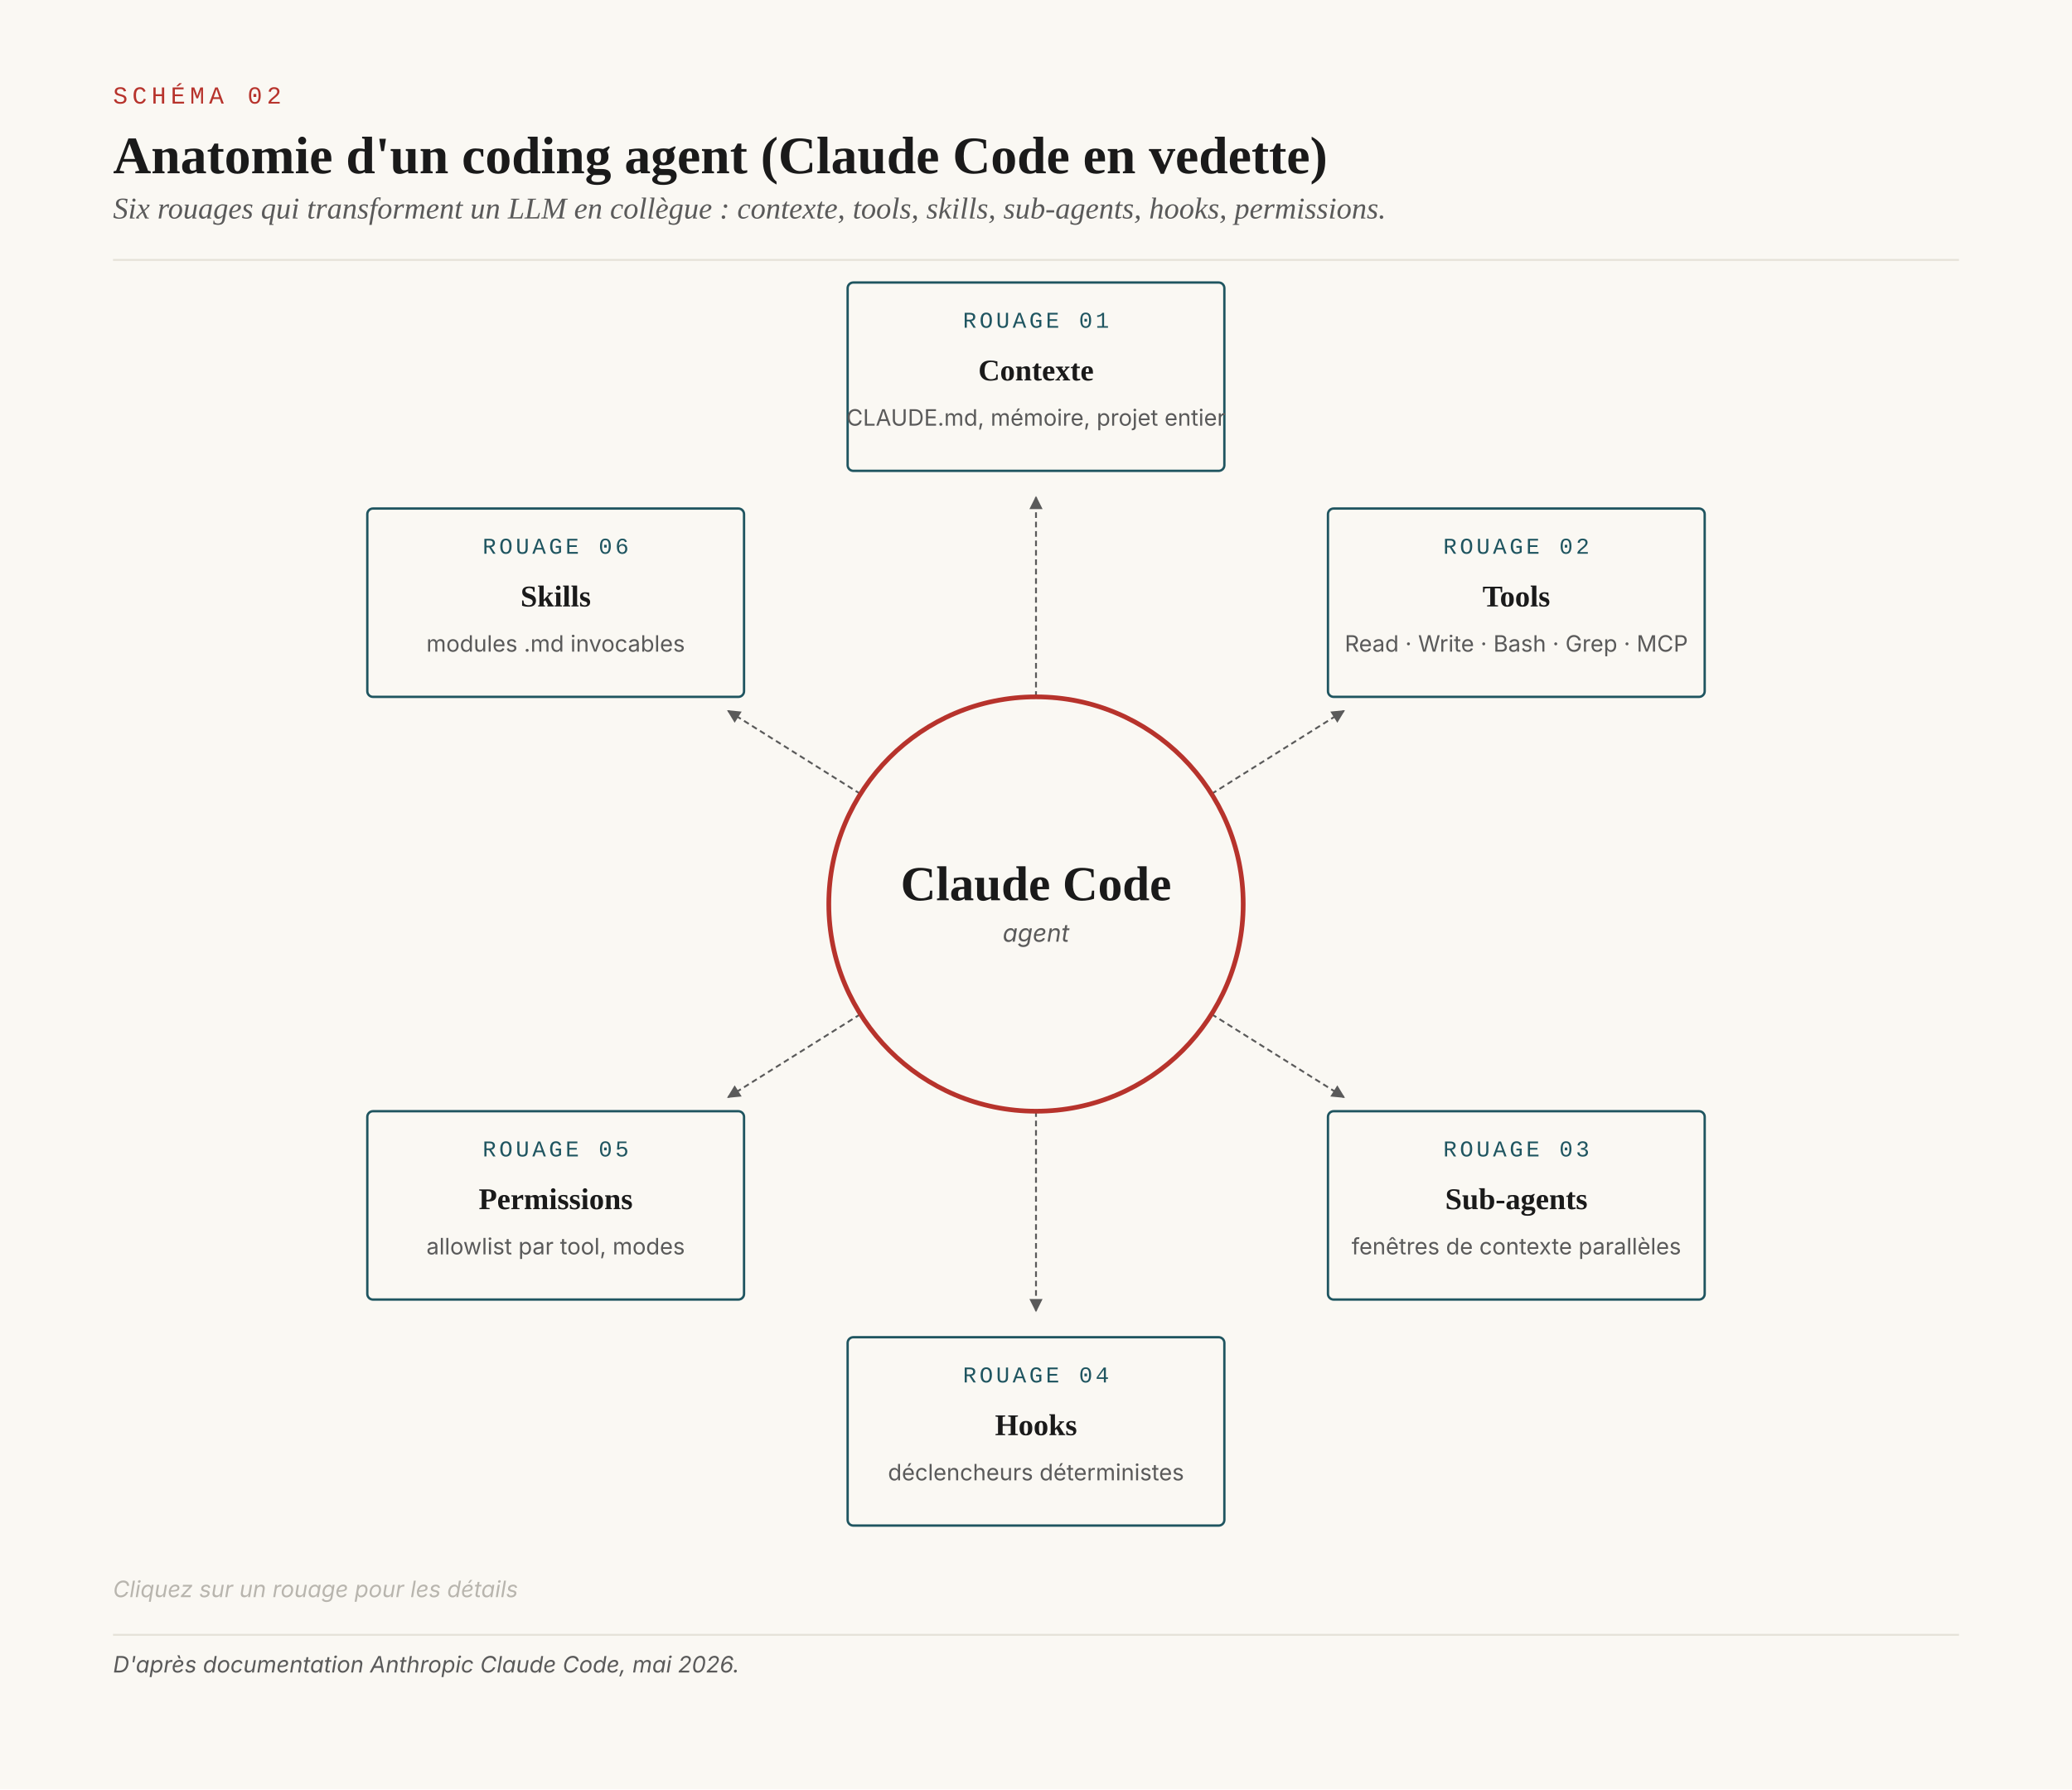
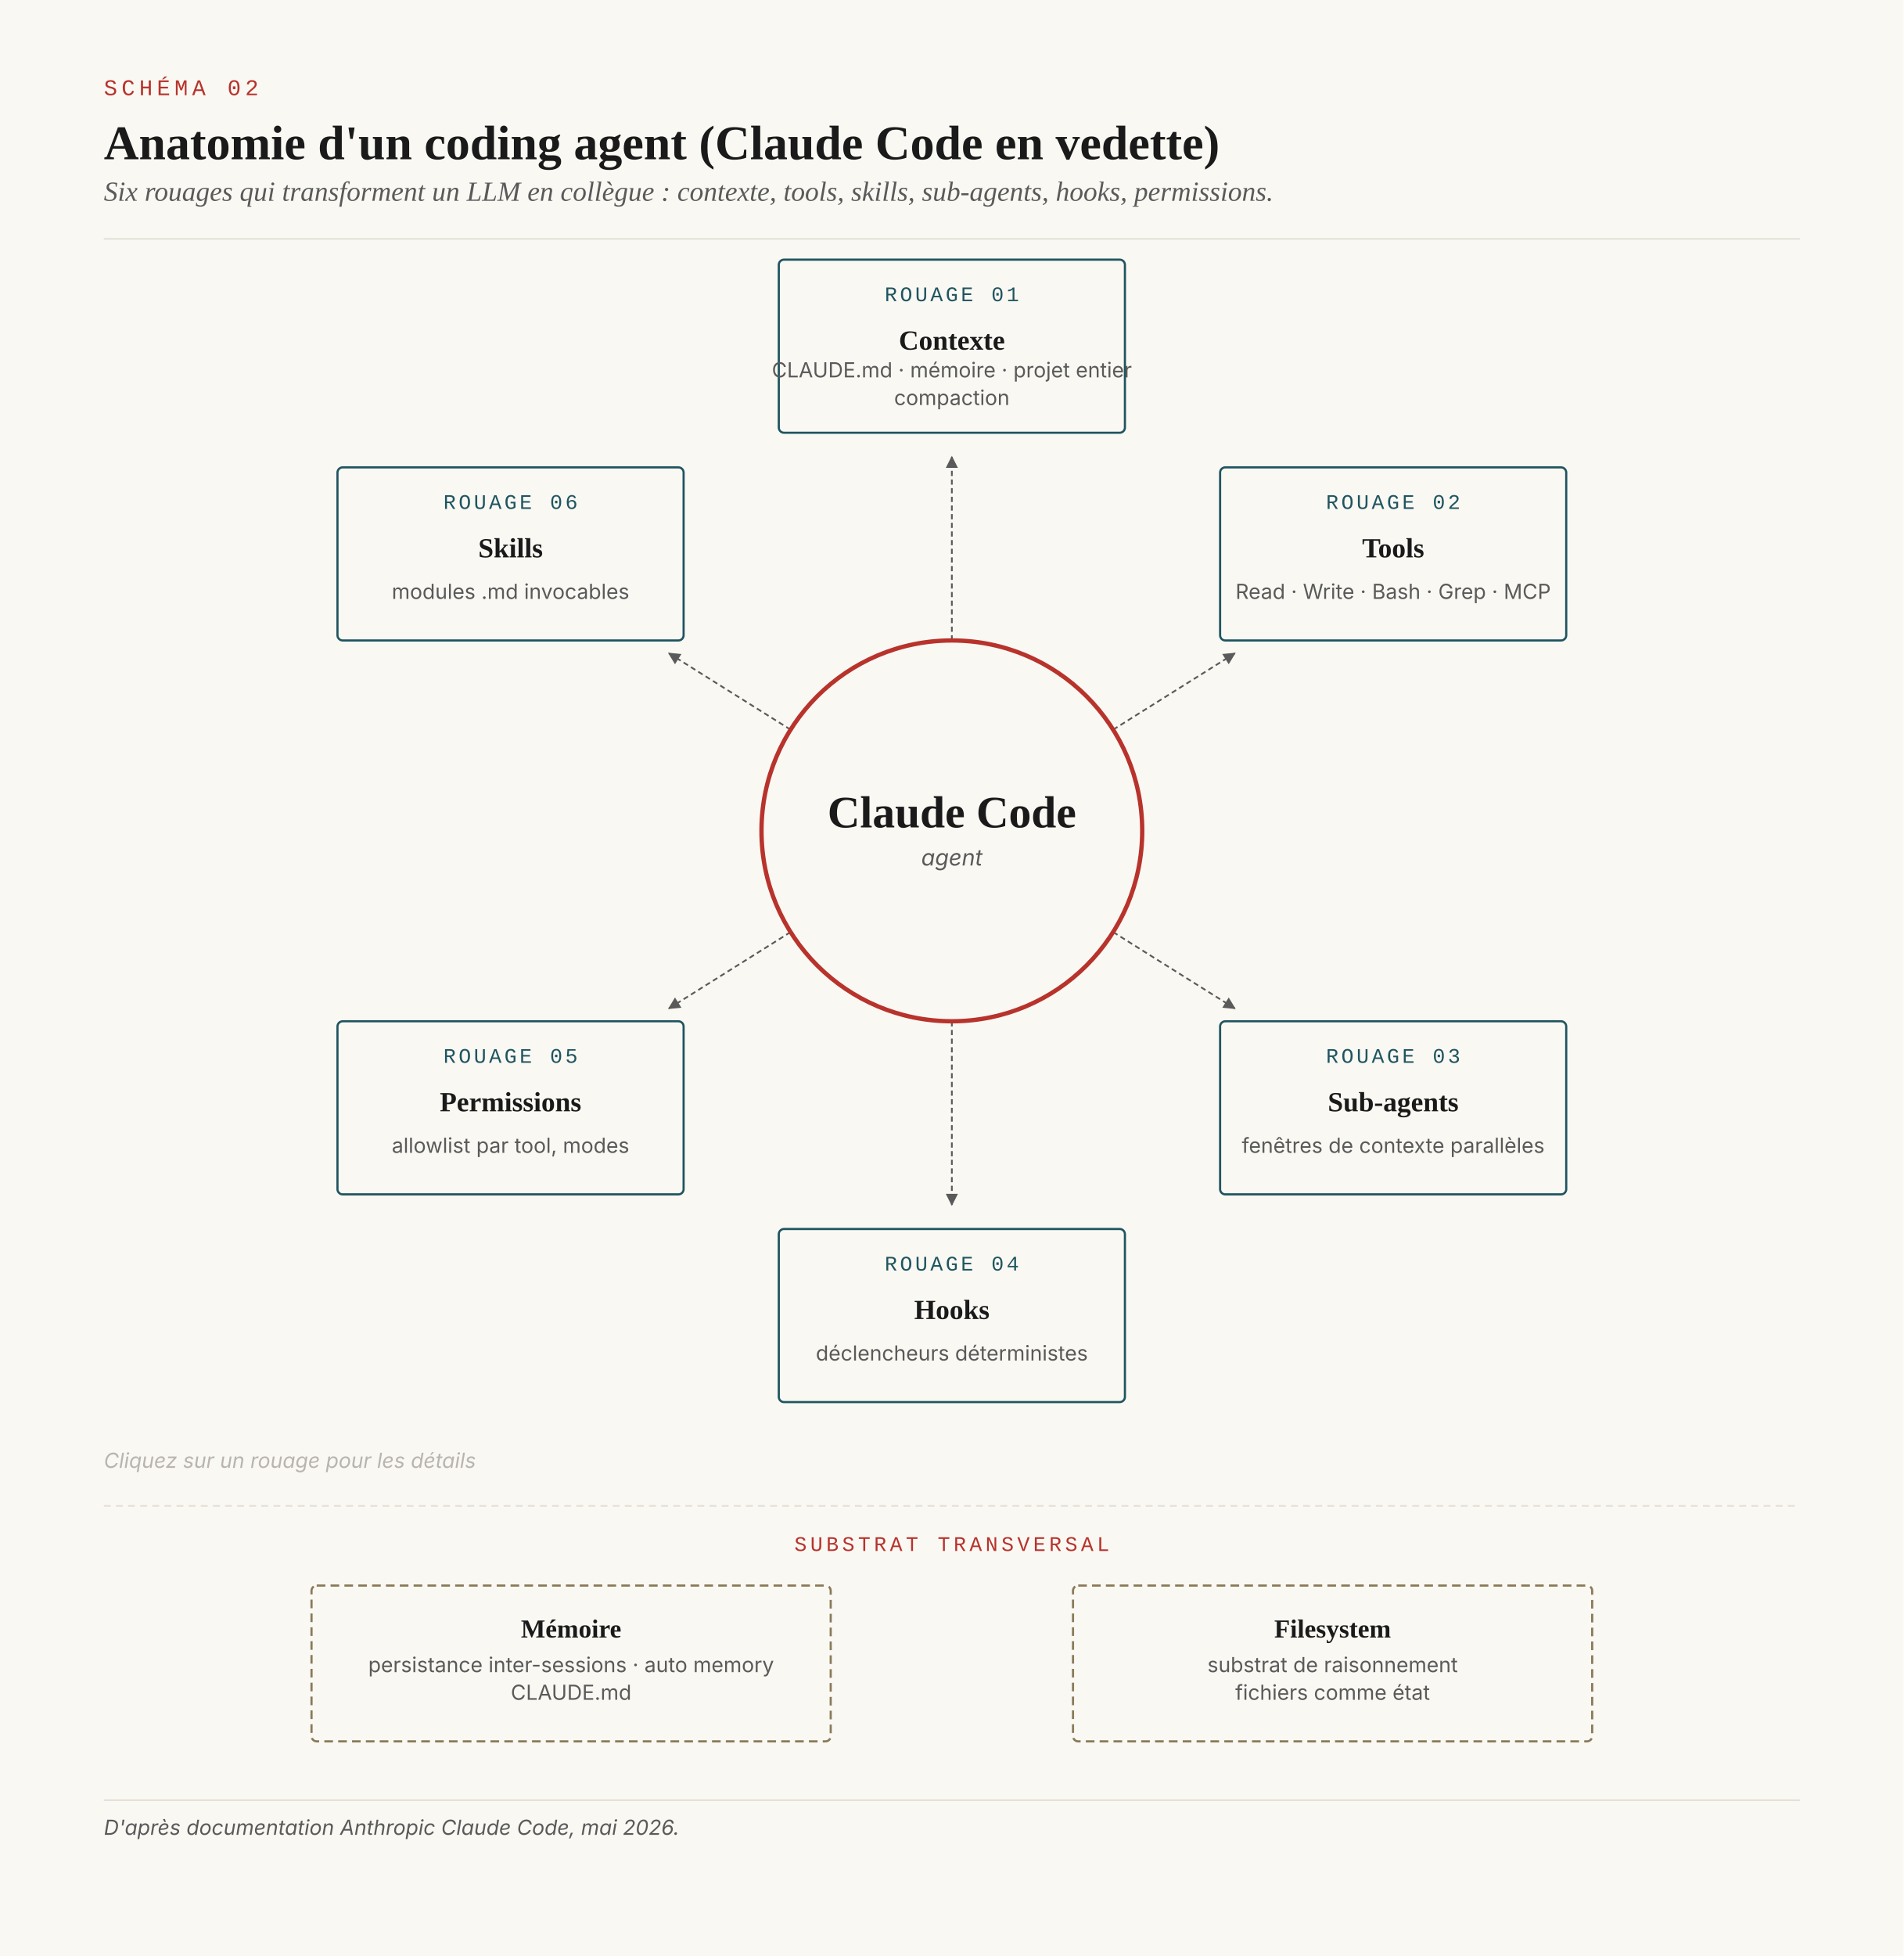
- <svg xmlns="http://www.w3.org/2000/svg" viewBox="0 0 1100 950" data-schema-id="schema-02" role="img" aria-labelledby="schema-02-title">
+ <svg xmlns="http://www.w3.org/2000/svg" viewBox="0 0 1100 1130" data-schema-id="schema-02" role="img" aria-labelledby="schema-02-title">
  <defs>
    <style>
      .display { font-family: 'Spectral', 'Times New Roman', serif; }
      .body { font-family: 'Inter', 'Helvetica Neue', sans-serif; }
      .mono { font-family: 'JetBrains Mono', 'Courier New', monospace; }
      .interactive { cursor: pointer; outline: none; }
      .interactive:hover rect.box,
      .interactive:focus rect.box { fill: #F2EEE3; stroke-width: 2; }
      .interactive:focus { outline: none; }
    </style>
    <marker id="arr-02" viewBox="0 0 10 10" refX="9" refY="5" markerWidth="7" markerHeight="7" orient="auto-start-reverse">
      <path d="M 0 0 L 10 5 L 0 10 z" fill="#5A5A5A" />
    </marker>
  </defs>
-   <rect x="0" y="0" width="1100" height="950" fill="#FAF8F3" />
+   <rect x="0" y="0" width="1100" height="1130" fill="#FAF8F3" />
  <text class="mono" x="60" y="55" font-size="13" fill="#B7332C" letter-spacing="2.4">SCHÉMA 02</text>
  <text class="display" x="60" y="92" font-size="28" font-weight="600" fill="#1A1A1A">Anatomie d'un coding agent (Claude Code en vedette)</text>
  <text class="display" x="60" y="116" font-size="16" font-style="italic" fill="#5A5A5A">Six rouages qui transforment un LLM en collègue : contexte, tools, skills, sub-agents, hooks, permissions.</text>
  <line x1="60" y1="138" x2="1040" y2="138" stroke="#E5E1D8" stroke-width="1" />
  <g stroke="#5A5A5A" stroke-width="1" stroke-dasharray="3 2" fill="none" marker-end="url(#arr-02)">
    <line x1="550" y1="370" x2="550" y2="264" />
    <line x1="643.18" y1="421.54" x2="713.45" y2="377.44" />
    <line x1="643.18" y1="538.46" x2="713.45" y2="582.56" />
    <line x1="550" y1="590" x2="550" y2="696" />
    <line x1="456.82" y1="538.46" x2="386.55" y2="582.56" />
    <line x1="456.82" y1="421.54" x2="386.55" y2="377.44" />
  </g>
  <g>
    <circle cx="550" cy="480" r="110" fill="#FAF8F3" stroke="#B7332C" stroke-width="2.5" />
    <text class="display" x="550" y="478" font-size="26" font-weight="600" fill="#1A1A1A" text-anchor="middle">Claude Code</text>
    <text class="body" x="550" y="500" font-size="13" font-style="italic" fill="#5A5A5A" text-anchor="middle">agent</text>
  </g>
  <g class="interactive" data-card="card-contexte" tabindex="0" role="button" aria-label="Contexte : CLAUDE.md, mémoire, projet entier">
    <rect class="box" x="450" y="150" width="200" height="100" rx="3" fill="#FAF8F3" stroke="#1F5560" stroke-width="1.25" />
    <text class="mono" x="550" y="174" font-size="12" fill="#1F5560" letter-spacing="1.6" text-anchor="middle">ROUAGE 01</text>
    <text class="display" x="550" y="202" font-size="16" font-weight="600" fill="#1A1A1A" text-anchor="middle">Contexte</text>
-     <text class="body" x="550" y="226" font-size="12" fill="#5A5A5A" text-anchor="middle">CLAUDE.md, mémoire, projet entier</text>
+     <text class="body" x="550" y="218" font-size="12" fill="#5A5A5A" text-anchor="middle">CLAUDE.md · mémoire · projet entier</text>
+     <text class="body" x="550" y="234" font-size="12" fill="#5A5A5A" text-anchor="middle">compaction</text>
  </g>
  <g class="interactive" data-card="card-tools" tabindex="0" role="button" aria-label="Tools : Read, Write, Bash, Grep, MCP">
    <rect class="box" x="705" y="270" width="200" height="100" rx="3" fill="#FAF8F3" stroke="#1F5560" stroke-width="1.25" />
    <text class="mono" x="805" y="294" font-size="12" fill="#1F5560" letter-spacing="1.6" text-anchor="middle">ROUAGE 02</text>
    <text class="display" x="805" y="322" font-size="16" font-weight="600" fill="#1A1A1A" text-anchor="middle">Tools</text>
    <text class="body" x="805" y="346" font-size="12" fill="#5A5A5A" text-anchor="middle">Read · Write · Bash · Grep · MCP</text>
  </g>
  <g class="interactive" data-card="card-subagents" tabindex="0" role="button" aria-label="Sub-agents : fenêtres de contexte parallèles">
    <rect class="box" x="705" y="590" width="200" height="100" rx="3" fill="#FAF8F3" stroke="#1F5560" stroke-width="1.25" />
    <text class="mono" x="805" y="614" font-size="12" fill="#1F5560" letter-spacing="1.6" text-anchor="middle">ROUAGE 03</text>
    <text class="display" x="805" y="642" font-size="16" font-weight="600" fill="#1A1A1A" text-anchor="middle">Sub-agents</text>
    <text class="body" x="805" y="666" font-size="12" fill="#5A5A5A" text-anchor="middle">fenêtres de contexte parallèles</text>
  </g>
  <g class="interactive" data-card="card-hooks" tabindex="0" role="button" aria-label="Hooks : déclencheurs déterministes">
    <rect class="box" x="450" y="710" width="200" height="100" rx="3" fill="#FAF8F3" stroke="#1F5560" stroke-width="1.25" />
    <text class="mono" x="550" y="734" font-size="12" fill="#1F5560" letter-spacing="1.6" text-anchor="middle">ROUAGE 04</text>
    <text class="display" x="550" y="762" font-size="16" font-weight="600" fill="#1A1A1A" text-anchor="middle">Hooks</text>
    <text class="body" x="550" y="786" font-size="12" fill="#5A5A5A" text-anchor="middle">déclencheurs déterministes</text>
  </g>
  <g class="interactive" data-card="card-permissions" tabindex="0" role="button" aria-label="Permissions : allowlist par tool, modes">
    <rect class="box" x="195" y="590" width="200" height="100" rx="3" fill="#FAF8F3" stroke="#1F5560" stroke-width="1.25" />
    <text class="mono" x="295" y="614" font-size="12" fill="#1F5560" letter-spacing="1.6" text-anchor="middle">ROUAGE 05</text>
    <text class="display" x="295" y="642" font-size="16" font-weight="600" fill="#1A1A1A" text-anchor="middle">Permissions</text>
    <text class="body" x="295" y="666" font-size="12" fill="#5A5A5A" text-anchor="middle">allowlist par tool, modes</text>
  </g>
  <g class="interactive" data-card="card-skills" tabindex="0" role="button" aria-label="Skills : modules .md invocables">
    <rect class="box" x="195" y="270" width="200" height="100" rx="3" fill="#FAF8F3" stroke="#1F5560" stroke-width="1.25" />
    <text class="mono" x="295" y="294" font-size="12" fill="#1F5560" letter-spacing="1.6" text-anchor="middle">ROUAGE 06</text>
    <text class="display" x="295" y="322" font-size="16" font-weight="600" fill="#1A1A1A" text-anchor="middle">Skills</text>
    <text class="body" x="295" y="346" font-size="12" fill="#5A5A5A" text-anchor="middle">modules .md invocables</text>
  </g>
  <text class="body" x="60" y="848" font-size="12" font-style="italic" fill="#B8B5AE">Cliquez sur un rouage pour les détails</text>
-   <line x1="60" y1="868" x2="1040" y2="868" stroke="#E5E1D8" stroke-width="1" />
-   <text class="body" x="60" y="888" font-size="12" font-style="italic" fill="#5A5A5A">D'après documentation Anthropic Claude Code, mai 2026.</text>
+   <line x1="60" y1="870" x2="1040" y2="870" stroke="#E5E1D8" stroke-width="1" stroke-dasharray="4 3" />
+   <text class="mono" x="550" y="896" font-size="12" fill="#B7332C" letter-spacing="2.0" text-anchor="middle">SUBSTRAT TRANSVERSAL</text>
+   <g>
+     <rect x="180" y="916" width="300" height="90" rx="3" fill="#FAF8F3" stroke="#8A7A5A" stroke-width="1.25" stroke-dasharray="5 3" />
+     <text class="display" x="330" y="946" font-size="15" font-weight="600" fill="#1A1A1A" text-anchor="middle">Mémoire</text>
+     <text class="body" x="330" y="966" font-size="12" fill="#5A5A5A" text-anchor="middle">persistance inter-sessions · auto memory</text>
+     <text class="body" x="330" y="982" font-size="12" fill="#5A5A5A" text-anchor="middle">CLAUDE.md</text>
+   </g>
+   <g>
+     <rect x="620" y="916" width="300" height="90" rx="3" fill="#FAF8F3" stroke="#8A7A5A" stroke-width="1.25" stroke-dasharray="5 3" />
+     <text class="display" x="770" y="946" font-size="15" font-weight="600" fill="#1A1A1A" text-anchor="middle">Filesystem</text>
+     <text class="body" x="770" y="966" font-size="12" fill="#5A5A5A" text-anchor="middle">substrat de raisonnement</text>
+     <text class="body" x="770" y="982" font-size="12" fill="#5A5A5A" text-anchor="middle">fichiers comme état</text>
+   </g>
+   <line x1="60" y1="1040" x2="1040" y2="1040" stroke="#E5E1D8" stroke-width="1" />
+   <text class="body" x="60" y="1060" font-size="12" font-style="italic" fill="#5A5A5A">D'après documentation Anthropic Claude Code, mai 2026.</text>
</svg>
